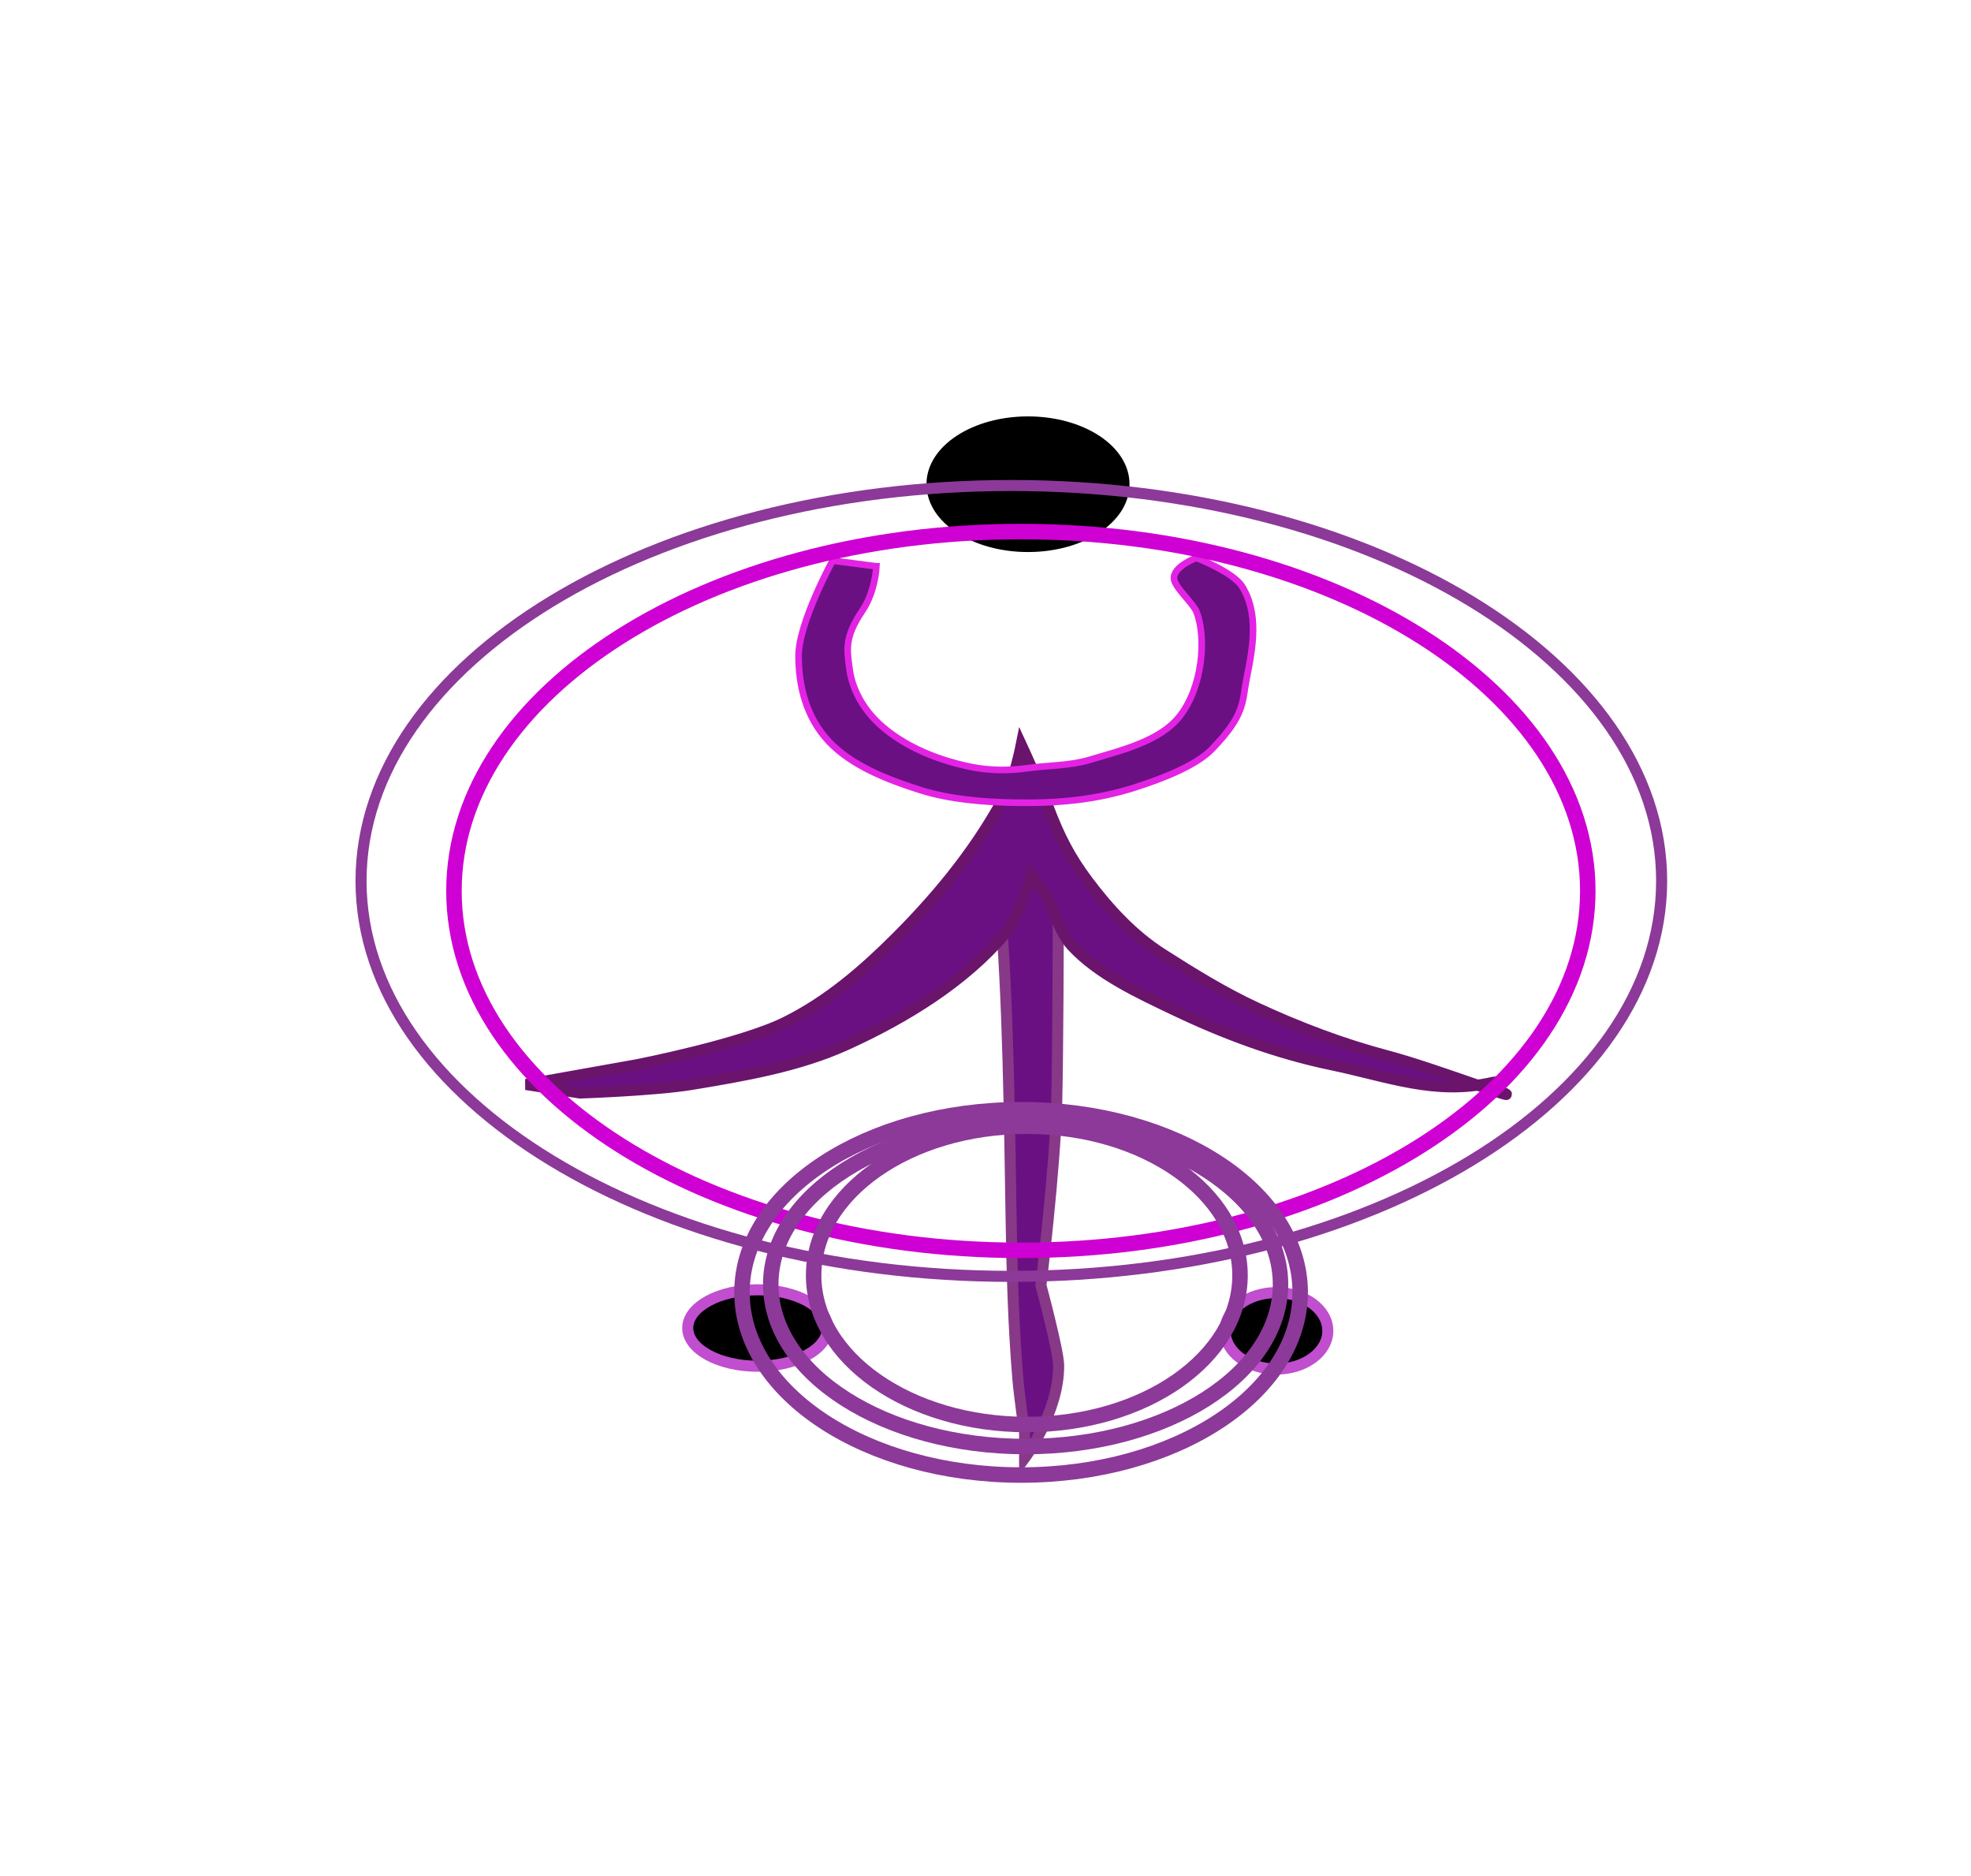
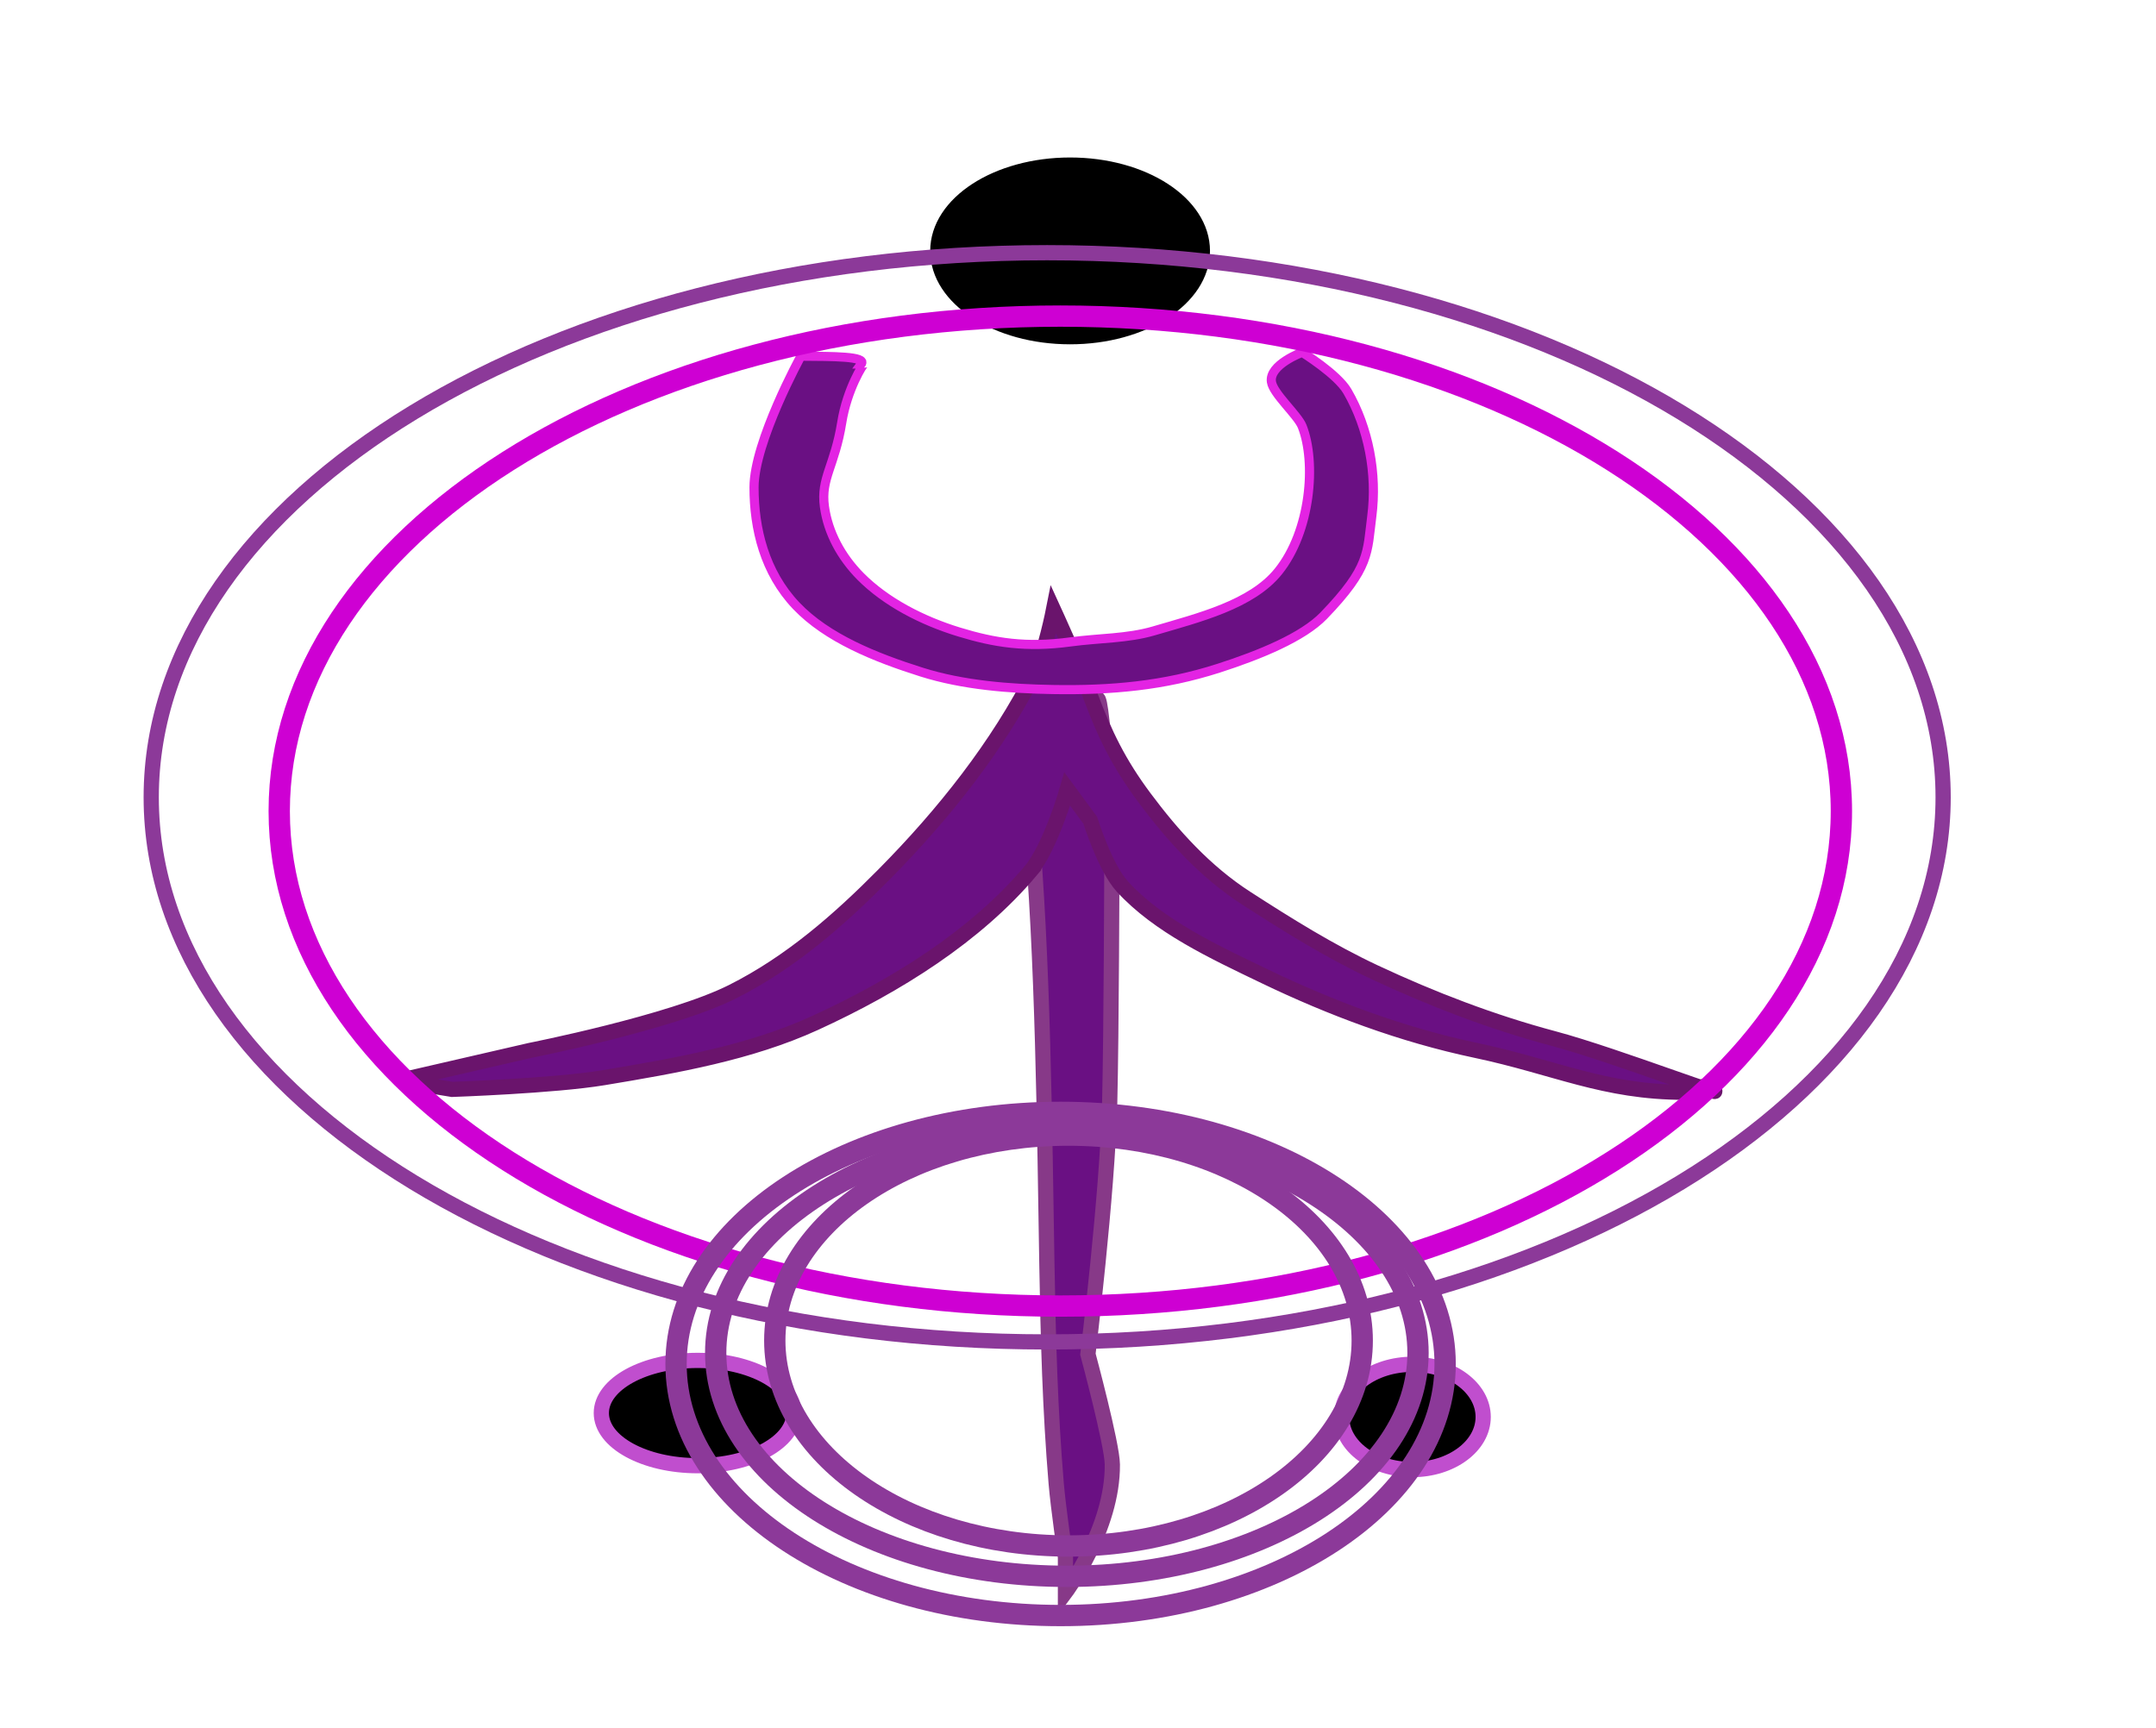
- <svg xmlns="http://www.w3.org/2000/svg" version="1.1" id="svg9" width="165" height="157" viewBox="0 0 165 157">
+ <svg xmlns="http://www.w3.org/2000/svg" version="1.1" id="svg9" width="131" height="105" viewBox="0 0 131 105">
  <defs id="defs13" />
  <g id="g15">
-     <path style="fill:#6a1083;fill-opacity:1;stroke:#873988;stroke-width:0.925;stroke-opacity:1" d="m 86.177,67.017 c -2.575,2.149 -2.764,5.37 -2.519,8.039 0.756,8.231 0.852,19.079 0.988,27.088 0.075,4.426 0.194,8.856 0.564,13.271 0.126,1.506 0.564,4.503 0.564,4.503 v 2.133 c 0,0 2.885,-3.87 2.849,-7.778 -0.011,-1.226 -1.485,-6.702 -1.485,-6.702 0,0 1.188,-9.711 1.323,-15.24 0.105,-4.271 0.133,-14.596 0.133,-14.596 0,0 -0.543,-10.529 -0.892,-9.968 -0.566,0.91 -0.659,-1.473 -1.526,-0.749 z" id="path231" />
-     <path style="fill:#6a1083;fill-opacity:1;stroke:#6a146c;stroke-width:0.925;stroke-opacity:1" d="m 84.083,78.208 c -3.341,3.924 -8.2,6.955 -13.254,9.243 -3.979,1.801 -8.536,2.589 -12.972,3.318 -3.057,0.502 -9.306,0.711 -9.306,0.711 l -4.512,-0.711 9.306,-1.659 c 0,0 8.645,-1.688 12.408,-3.555 3.61,-1.791 6.608,-4.413 9.306,-7.11 3.726,-3.724 7.024,-7.852 9.306,-12.323 0.611,-1.197 1.128,-3.792 1.128,-3.792 0,0 1.596,3.45 2.256,5.214 0.876,2.34 1.765,4.138 3.326,6.21 1.713,2.273 3.712,4.486 6.262,6.113 2.534,1.616 5.11,3.213 7.896,4.503 3.503,1.622 7.182,3.023 10.998,4.029 3.84,1.012 11.828,4.1 9.451,2.959 -0.522,-0.25 0.055,-0.94 -0.726,-0.764 -4.832,1.094 -8.662,-0.473 -13.52,-1.485 -4.541,-0.946 -8.901,-2.566 -12.972,-4.503 -3.158,-1.502 -6.513,-3.045 -8.742,-5.451 -1.062,-1.146 -1.974,-4.029 -1.974,-4.029 l -1.41,-1.896 c 0,0 -1.027,3.533 -2.256,4.977 z" id="path233" />
-     <path style="fill:#6a1083;fill-opacity:1;stroke:#e323e3;stroke-width:0.555;stroke-dasharray:none;stroke-opacity:1" d="m 73.366,47.399 -3.666,-0.474 c 0,0 -2.848,5.196 -2.849,7.971 -8.68e-4,2.504 0.635,5.168 2.567,7.197 1.874,1.968 4.807,3.142 7.614,4.029 2.518,0.795 5.349,1.014 7.971,1.059 3.558,0.061 6.755,-0.226 10.078,-1.296 2.526,-0.813 5.122,-1.886 6.383,-3.192 2.833,-2.936 2.487,-3.905 2.924,-6.05 0.508,-2.494 0.994,-5.351 -0.423,-7.584 -0.743,-1.171 -3.807,-2.37 -3.807,-2.37 0,0 -2.025,0.743 -1.87,1.795 0.106,0.723 1.598,2.017 1.87,2.708 0.859,2.18 0.528,6.365 -1.456,8.821 -1.626,2.014 -4.822,2.8 -7.556,3.603 -1.617,0.475 -3.316,0.432 -5.076,0.672 -2.691,0.367 -4.624,0.049 -6.751,-0.6 -2.263,-0.69 -4.456,-1.827 -5.997,-3.381 -1.175,-1.184 -1.981,-2.71 -2.193,-4.241 -0.231,-1.661 -0.449,-2.719 1.053,-4.938 1.109,-1.638 1.186,-3.729 1.186,-3.729 z" id="path235" />
-     <ellipse style="fill:#000000;fill-opacity:1;stroke:#000000;stroke-width:0.925;stroke-opacity:1" id="path351" cx="86.057" cy="40.527" rx="8.037" ry="5.214" />
-     <ellipse style="fill:#000000;stroke:#c04ece;stroke-width:0.925;stroke-opacity:1" id="path353" cx="63.426" cy="111.149" rx="5.852" ry="3.199" />
-     <ellipse style="fill:#000000;stroke:#c04ece;stroke-width:0.925;stroke-opacity:1" id="path355" cx="106.855" cy="111.386" rx="4.301" ry="3.199" />
-     <ellipse style="fill:none;fill-opacity:1;stroke:#000000;stroke-width:0;stroke-dasharray:none;stroke-opacity:1" id="path3467" cx="130.12" cy="47.221" rx="3.455" ry="8.828" />
-     <ellipse style="fill:none;fill-opacity:1;stroke:#8c3999;stroke-width:0.925;stroke-dasharray:none;stroke-opacity:1" id="path3483" cx="84.663" cy="73.731" rx="54.439" ry="33.096" />
-     <ellipse style="fill:none;fill-opacity:1;stroke:#ce00d3;stroke-width:1.295;stroke-dasharray:none;stroke-opacity:1" id="path3499" cx="85.461" cy="74.569" rx="47.459" ry="30.08" />
-     <ellipse style="fill:none;fill-opacity:1;stroke:#8c3999;stroke-width:1.295;stroke-dasharray:none;stroke-opacity:1" id="path10705" cx="85.86" cy="107.497" rx="21.337" ry="13.574" />
-     <ellipse style="fill:none;fill-opacity:1;stroke:#8c3999;stroke-width:1.295;stroke-dasharray:none;stroke-opacity:1" id="path10709" cx="85.96" cy="106.743" rx="17.847" ry="12.484" />
-     <ellipse style="fill:none;fill-opacity:1;stroke:#8c3999;stroke-width:1.295;stroke-dasharray:none;stroke-opacity:1" id="path10717" cx="85.479" cy="108.166" rx="23.365" ry="15.289" />
+     <path style="fill:#6a1083;fill-opacity:1;stroke:#873988;stroke-width:0.925;stroke-opacity:1" d="m 65.141,41.738 c -2.575,2.149 -2.764,5.37 -2.519,8.039 0.756,8.231 0.852,19.079 0.988,27.088 0.075,4.426 0.194,8.856 0.564,13.271 0.126,1.506 0.564,4.503 0.564,4.503 v 2.133 c 0,0 2.885,-3.87 2.849,-7.778 -0.011,-1.226 -1.485,-6.702 -1.485,-6.702 0,0 1.188,-9.711 1.323,-15.24 0.105,-4.271 0.133,-14.596 0.133,-14.596 0,0 -0.543,-10.529 -0.892,-9.968 -0.566,0.91 -0.659,-1.473 -1.526,-0.749 z" id="path231" />
+     <path style="fill:#6a1083;fill-opacity:1;stroke:#6a146c;stroke-width:0.92;stroke-opacity:1" d="m 62.617,52.929 c -3.305,3.924 -8.111,6.956 -13.112,9.244 -3.937,1.801 -8.444,2.59 -12.833,3.318 -3.024,0.502 -9.206,0.711 -9.206,0.711 l -3.226,-0.534 7.969,-1.836 c 0,0 8.552,-1.689 12.275,-3.555 3.572,-1.791 6.537,-4.414 9.206,-7.111 3.686,-3.724 6.948,-7.854 9.206,-12.326 0.605,-1.198 1.116,-3.793 1.116,-3.793 0,0 1.579,3.45 2.232,5.215 0.866,2.34 1.746,4.139 3.29,6.211 1.695,2.273 3.672,4.487 6.195,6.114 2.506,1.616 5.055,3.213 7.811,4.504 3.465,1.622 7.105,3.024 10.88,4.03 3.798,1.012 11.7,4.1 9.349,2.96 -0.516,-0.25 -0.299,0.297 -1.425,0.297 -4.904,-6.4e-5 -7.862,-1.534 -12.667,-2.546 -4.492,-0.946 -8.805,-2.567 -12.833,-4.504 -3.124,-1.502 -6.443,-3.045 -8.648,-5.452 -1.05,-1.146 -1.953,-4.03 -1.953,-4.03 l -1.395,-1.896 c 0,0 -1.016,3.534 -2.232,4.978 z" id="path233" />
+     <path style="fill:#6a1083;fill-opacity:1;stroke:#e323e3;stroke-width:0.555;stroke-dasharray:none;stroke-opacity:1" d="m 52.33,22.12 c 0.347,-0.472 -1.726,-0.46 -3.666,-0.474 0,0 -2.848,5.196 -2.849,7.971 -8.68e-4,2.504 0.635,5.168 2.567,7.197 1.874,1.968 4.807,3.142 7.614,4.029 2.518,0.795 5.349,1.014 7.971,1.059 3.558,0.061 6.755,-0.226 10.078,-1.296 2.526,-0.813 5.122,-1.886 6.383,-3.192 2.833,-2.936 2.637,-3.829 2.924,-6.05 0.33,-2.555 -0.19,-5.356 -1.484,-7.584 -0.607,-1.046 -2.746,-2.37 -2.746,-2.37 0,0 -2.025,0.743 -1.87,1.795 0.106,0.723 1.598,2.017 1.87,2.708 0.859,2.18 0.528,6.365 -1.456,8.821 -1.626,2.014 -4.822,2.8 -7.556,3.603 -1.617,0.475 -3.316,0.432 -5.076,0.672 -2.691,0.367 -4.624,0.049 -6.751,-0.6 -2.263,-0.69 -4.456,-1.827 -5.997,-3.381 -1.175,-1.184 -1.976,-2.665 -2.193,-4.241 -0.238,-1.724 0.63,-2.468 1.053,-5.115 0.325,-2.03 1.311,-3.578 1.363,-3.552 z" id="path235" />
+     <ellipse style="fill:#000000;fill-opacity:1;stroke:#000000;stroke-width:0.925;stroke-opacity:1" id="path351" cx="65.02" cy="15.247" rx="8.037" ry="5.214" />
+     <ellipse style="fill:#000000;stroke:#c04ece;stroke-width:0.925;stroke-opacity:1" id="path353" cx="42.389" cy="85.87" rx="5.852" ry="3.199" />
+     <ellipse style="fill:#000000;stroke:#c04ece;stroke-width:0.925;stroke-opacity:1" id="path355" cx="85.818" cy="86.107" rx="4.301" ry="3.199" />
+     <ellipse style="fill:none;fill-opacity:1;stroke:#000000;stroke-width:0;stroke-dasharray:none;stroke-opacity:1" id="path3467" cx="109.084" cy="21.942" rx="3.455" ry="8.828" />
+     <ellipse style="fill:none;fill-opacity:1;stroke:#8c3999;stroke-width:0.925;stroke-dasharray:none;stroke-opacity:1" id="path3483" cx="63.627" cy="48.452" rx="54.439" ry="33.096" />
+     <ellipse style="fill:none;fill-opacity:1;stroke:#ce00d3;stroke-width:1.295;stroke-dasharray:none;stroke-opacity:1" id="path3499" cx="64.425" cy="49.289" rx="47.459" ry="30.08" />
+     <ellipse style="fill:none;fill-opacity:1;stroke:#8c3999;stroke-width:1.295;stroke-dasharray:none;stroke-opacity:1" id="path10705" cx="64.823" cy="82.218" rx="21.337" ry="13.574" />
+     <ellipse style="fill:none;fill-opacity:1;stroke:#8c3999;stroke-width:1.295;stroke-dasharray:none;stroke-opacity:1" id="path10709" cx="64.923" cy="81.464" rx="17.847" ry="12.484" />
+     <ellipse style="fill:none;fill-opacity:1;stroke:#8c3999;stroke-width:1.295;stroke-dasharray:none;stroke-opacity:1" id="path10717" cx="64.442" cy="82.887" rx="23.365" ry="15.289" />
  </g>
</svg>
